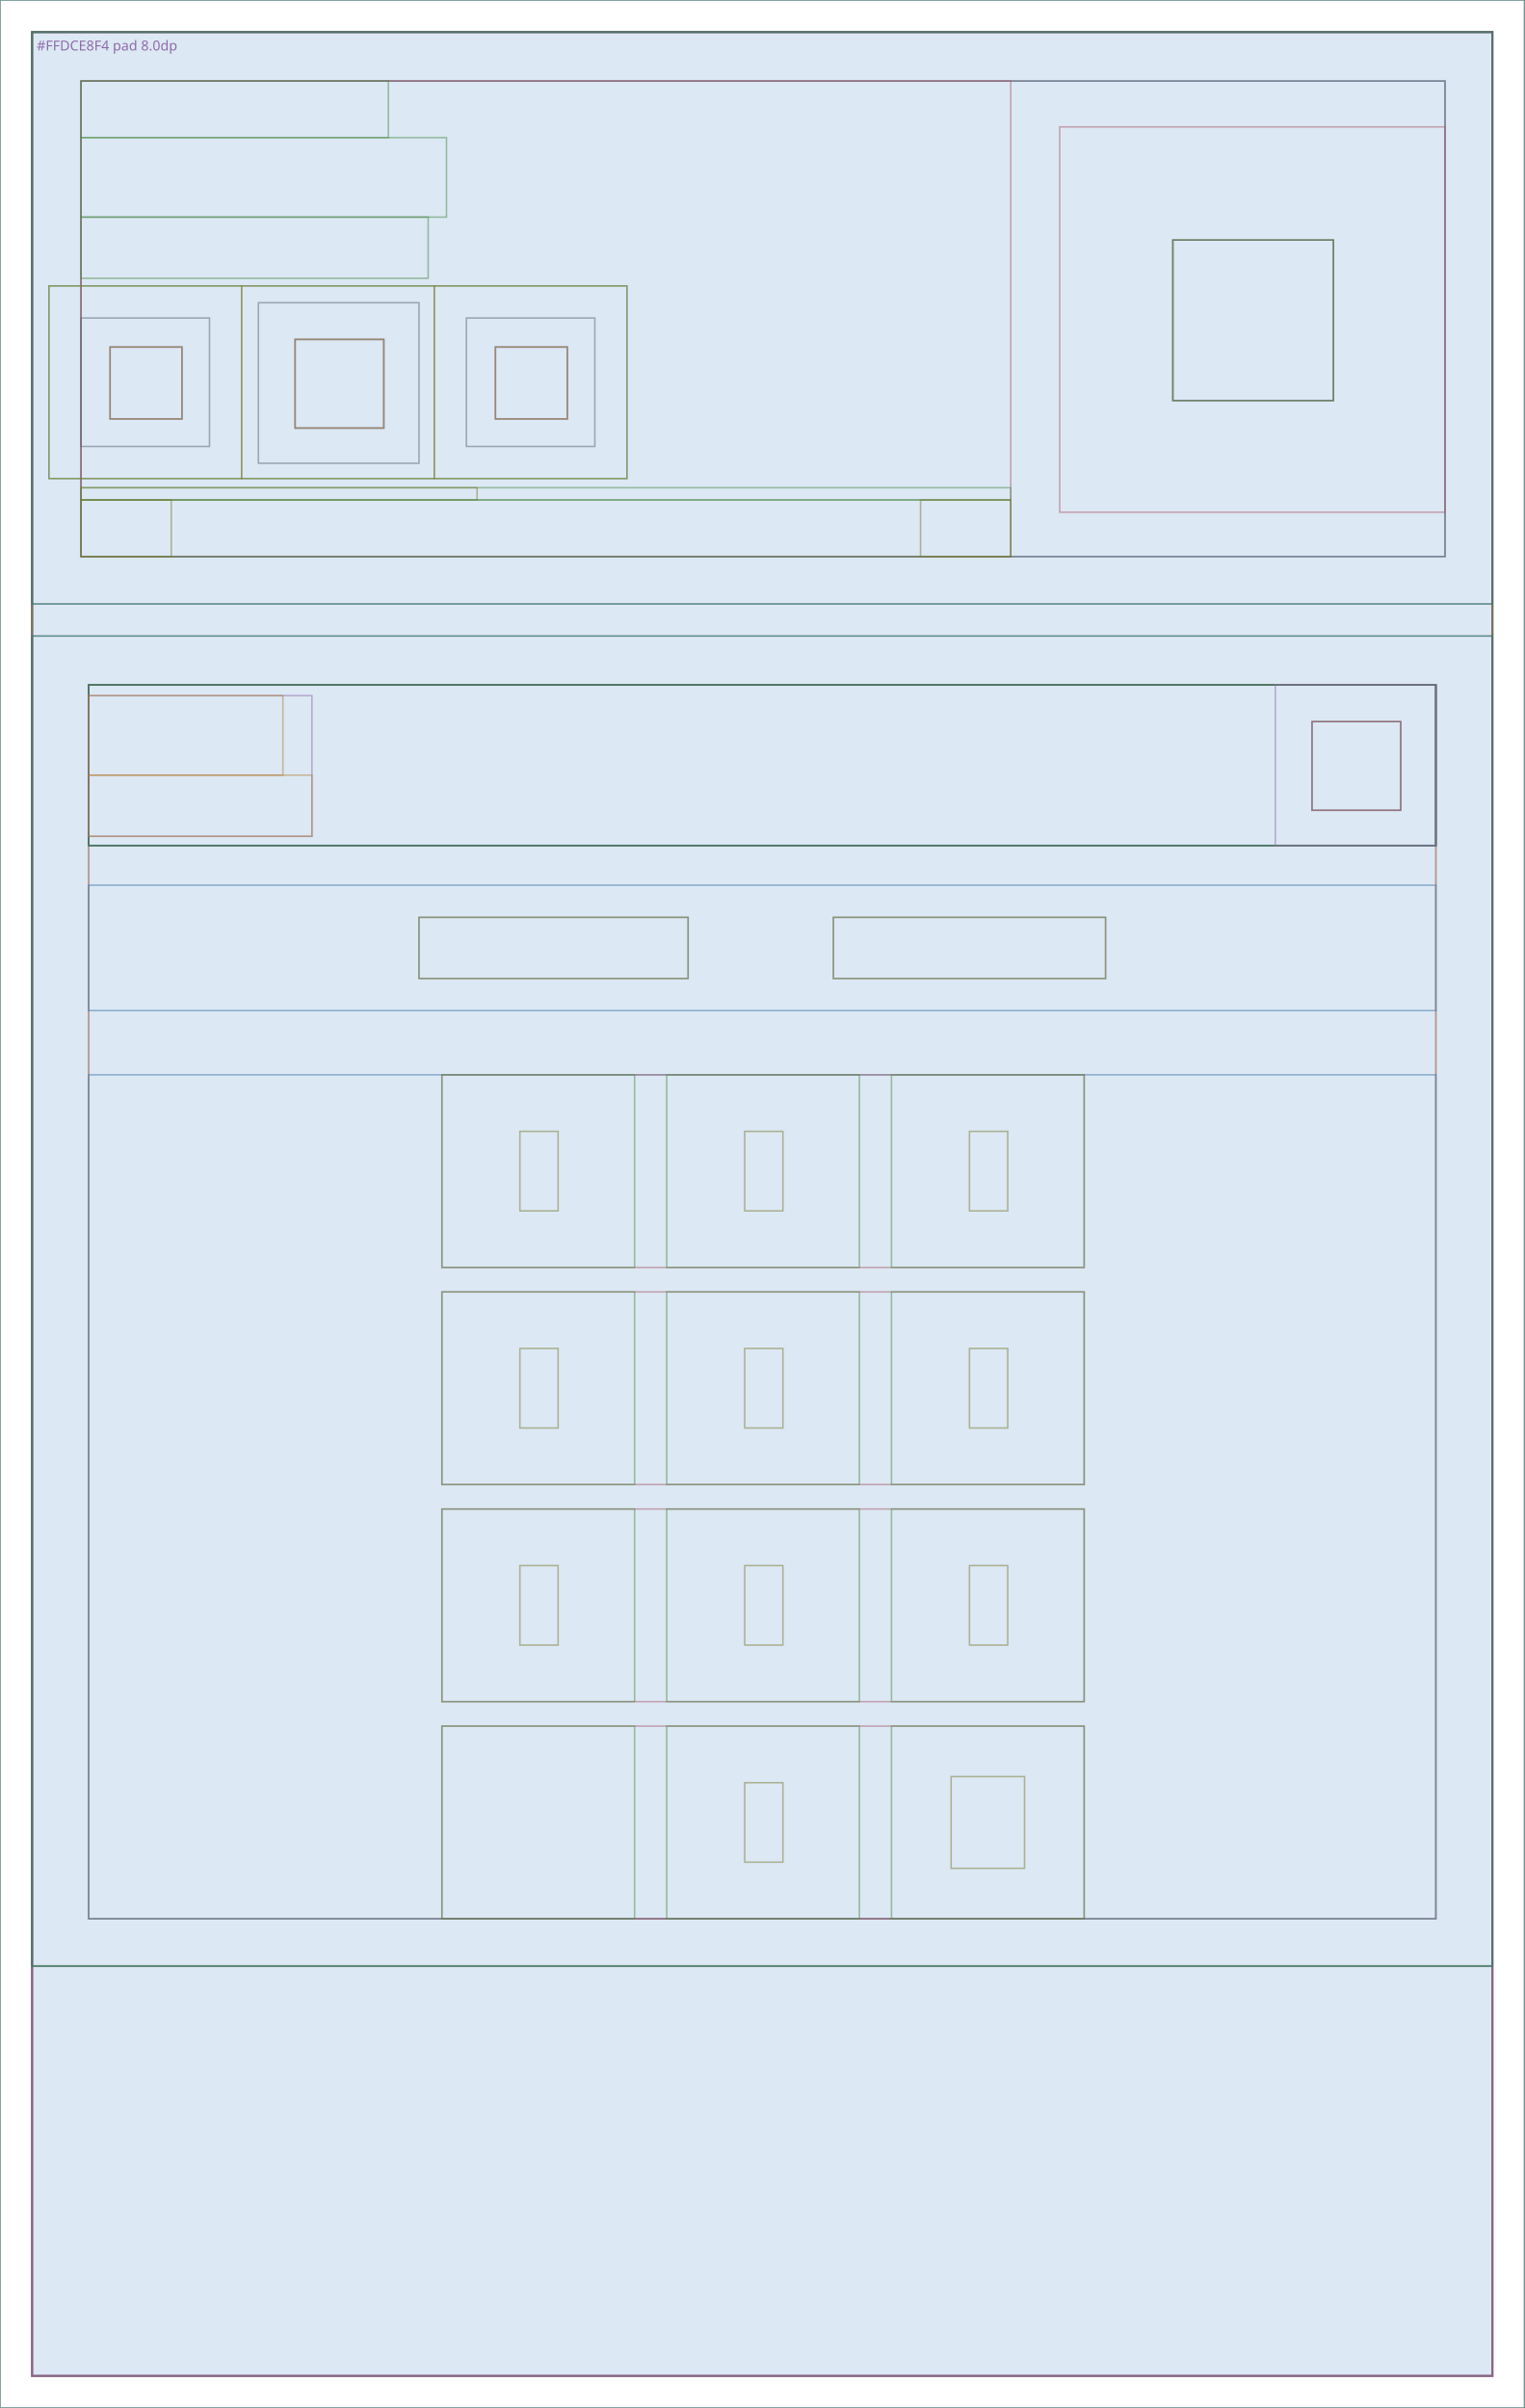
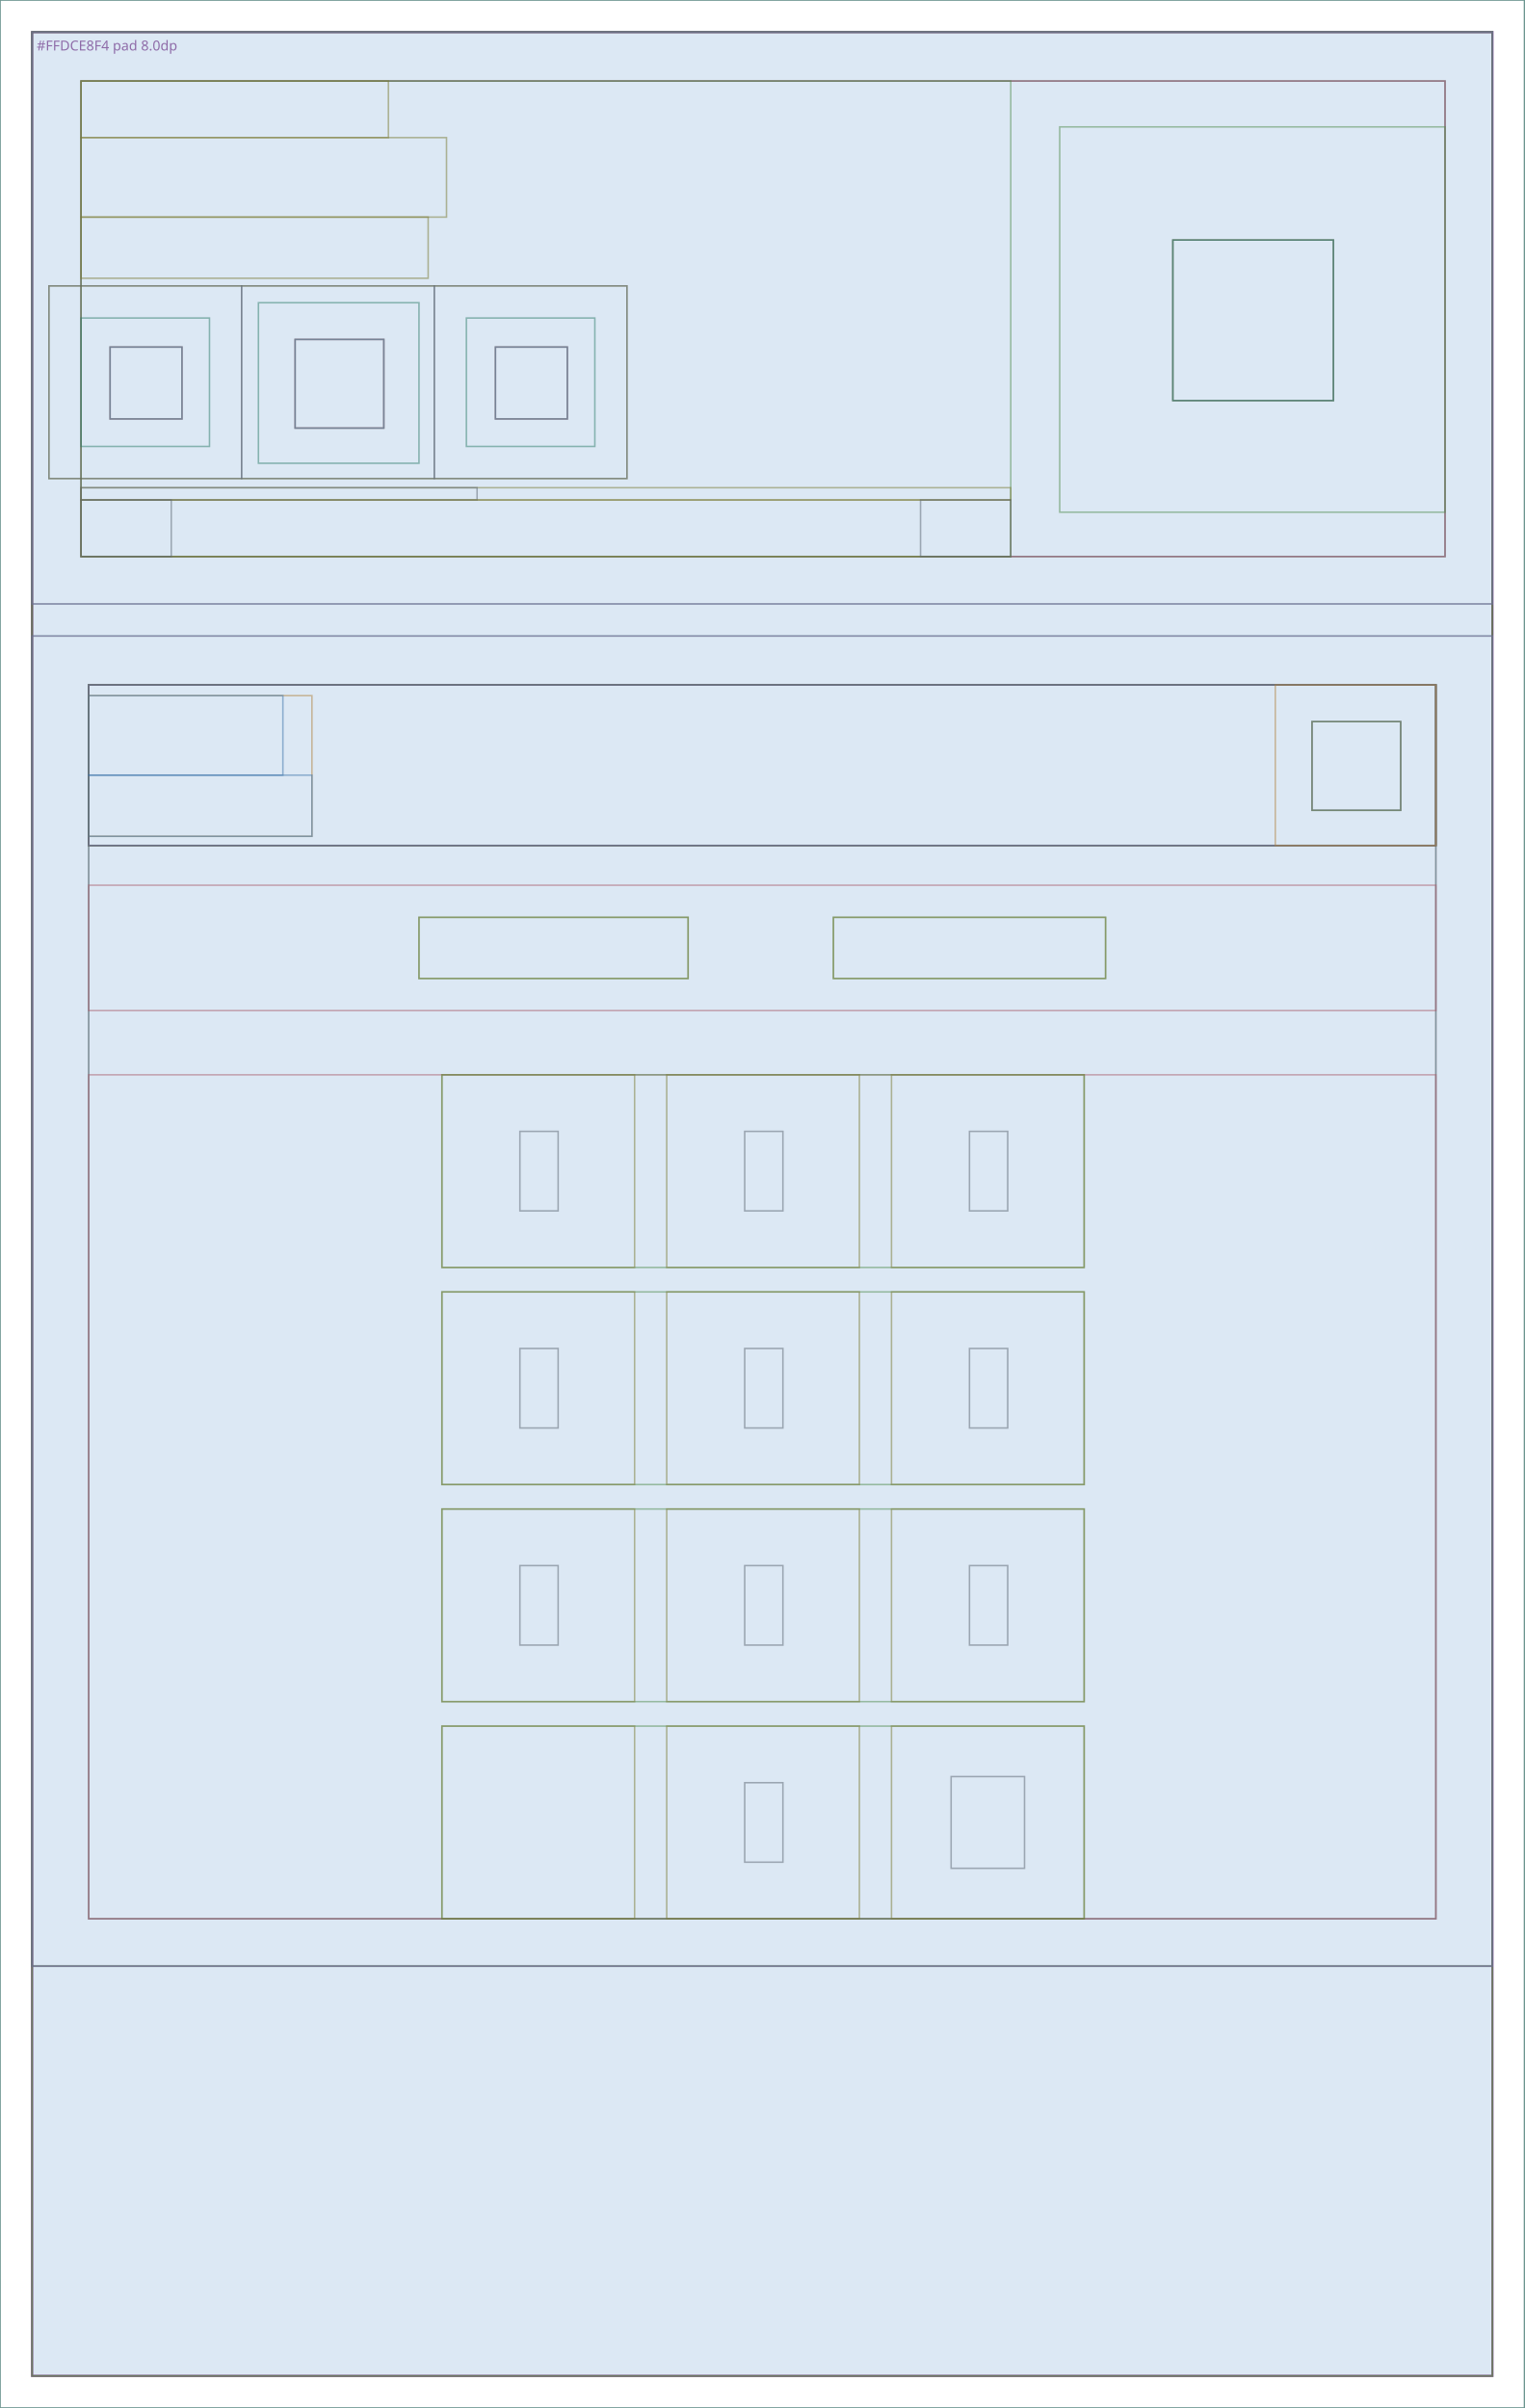
<svg xmlns="http://www.w3.org/2000/svg" viewBox="0 0 997 1575" width="997" height="1575" role="img" aria-label="Uber/Noctis-Media-Light layout wireframe">
  <rect width="997" height="1575" fill="#ffffff" />
  <g>
    <rect x="0" y="0" width="997" height="1575" fill="none" fill-opacity="0" stroke="#5B6470" stroke-width="1" stroke-opacity="0.5" />
  </g>
  <g>
    <rect x="0" y="0" width="997" height="1575" fill="none" fill-opacity="0" stroke="#2E7D6B" stroke-width="1" stroke-opacity="0.5" />
  </g>
  <g>
    <rect x="21" y="21" width="955" height="1533" fill="#DCE8F4" fill-opacity="1" stroke="#8E6BA8" stroke-width="1.5" stroke-opacity="1" />
    <text x="24" y="33" font-family="system-ui, sans-serif" font-size="9" fill="#8E6BA8">#FFDCE8F4  pad 8.0dp</text>
  </g>
  <g>
    <rect x="21" y="21" width="955" height="1533" fill="none" fill-opacity="0" stroke="#B0813B" stroke-width="1" stroke-opacity="0.5" />
  </g>
  <g>
    <rect x="21" y="21" width="955" height="1533" fill="none" fill-opacity="0" stroke="#3B72A8" stroke-width="1" stroke-opacity="0.5" />
  </g>
  <g>
    <rect x="21" y="21" width="955" height="1533" fill="none" fill-opacity="0" stroke="#A85B6B" stroke-width="1" stroke-opacity="0.5" />
  </g>
  <g>
-     <rect x="21" y="21" width="955" height="1265" fill="none" fill-opacity="0" stroke="#4F8A4A" stroke-width="1" stroke-opacity="0.5" />
+     <rect x="21" y="21" width="955" height="1533" fill="none" fill-opacity="0" stroke="#4F8A4A" stroke-width="1" stroke-opacity="0.5" />
  </g>
  <g>
    <rect x="21" y="21" width="955" height="1265" fill="none" fill-opacity="0" stroke="#7A7A33" stroke-width="1" stroke-opacity="0.5" />
  </g>
  <g>
-     <rect x="21" y="21" width="955" height="374" fill="none" fill-opacity="0" stroke="#5B6470" stroke-width="1" stroke-opacity="0.5" />
+     <rect x="21" y="21" width="955" height="1265" fill="none" fill-opacity="0" stroke="#5B6470" stroke-width="1" stroke-opacity="0.5" />
  </g>
  <g>
    <rect x="21" y="21" width="955" height="374" fill="none" fill-opacity="0" stroke="#2E7D6B" stroke-width="1" stroke-opacity="0.5" />
  </g>
  <g>
-     <rect x="53" y="53" width="892" height="311" fill="none" fill-opacity="0" stroke="#8E6BA8" stroke-width="1" stroke-opacity="0.5" />
+     <rect x="21" y="21" width="955" height="374" fill="none" fill-opacity="0" stroke="#8E6BA8" stroke-width="1" stroke-opacity="0.5" />
  </g>
  <g>
    <rect x="53" y="53" width="892" height="311" fill="none" fill-opacity="0" stroke="#B0813B" stroke-width="1" stroke-opacity="0.5" />
  </g>
  <g>
    <rect x="53" y="53" width="892" height="311" fill="none" fill-opacity="0" stroke="#3B72A8" stroke-width="1" stroke-opacity="0.5" />
  </g>
  <g>
-     <rect x="53" y="53" width="608" height="311" fill="none" fill-opacity="0" stroke="#A85B6B" stroke-width="1" stroke-opacity="0.5" />
-   </g>
-   <g>
-     <rect x="53" y="53" width="201" height="37" fill="none" fill-opacity="0" stroke="#4F8A4A" stroke-width="1" stroke-opacity="0.5" />
-   </g>
-   <g>
-     <rect x="53" y="90" width="239" height="52" fill="none" fill-opacity="0" stroke="#4F8A4A" stroke-width="1" stroke-opacity="0.5" />
-   </g>
-   <g>
-     <rect x="53" y="142" width="227" height="40" fill="none" fill-opacity="0" stroke="#4F8A4A" stroke-width="1" stroke-opacity="0.5" />
-   </g>
-   <g>
-     <rect x="32" y="187" width="378" height="126" fill="none" fill-opacity="0" stroke="#4F8A4A" stroke-width="1" stroke-opacity="0.5" />
-   </g>
-   <g>
-     <rect x="32" y="187" width="126" height="126" fill="none" fill-opacity="0" stroke="#7A7A33" stroke-width="1" stroke-opacity="0.5" />
-   </g>
-   <g>
-     <rect x="53" y="208" width="84" height="84" fill="none" fill-opacity="0" stroke="#5B6470" stroke-width="1" stroke-opacity="0.5" />
-   </g>
-   <g>
-     <rect x="72" y="227" width="47" height="47" fill="none" fill-opacity="0" stroke="#2E7D6B" stroke-width="1" stroke-opacity="0.5" />
+     <rect x="53" y="53" width="892" height="311" fill="none" fill-opacity="0" stroke="#A85B6B" stroke-width="1" stroke-opacity="0.5" />
+   </g>
+   <g>
+     <rect x="53" y="53" width="608" height="311" fill="none" fill-opacity="0" stroke="#4F8A4A" stroke-width="1" stroke-opacity="0.5" />
+   </g>
+   <g>
+     <rect x="53" y="53" width="201" height="37" fill="none" fill-opacity="0" stroke="#7A7A33" stroke-width="1" stroke-opacity="0.5" />
+   </g>
+   <g>
+     <rect x="53" y="90" width="239" height="52" fill="none" fill-opacity="0" stroke="#7A7A33" stroke-width="1" stroke-opacity="0.5" />
+   </g>
+   <g>
+     <rect x="53" y="142" width="227" height="40" fill="none" fill-opacity="0" stroke="#7A7A33" stroke-width="1" stroke-opacity="0.5" />
+   </g>
+   <g>
+     <rect x="32" y="187" width="378" height="126" fill="none" fill-opacity="0" stroke="#7A7A33" stroke-width="1" stroke-opacity="0.5" />
+   </g>
+   <g>
+     <rect x="32" y="187" width="126" height="126" fill="none" fill-opacity="0" stroke="#5B6470" stroke-width="1" stroke-opacity="0.5" />
+   </g>
+   <g>
+     <rect x="53" y="208" width="84" height="84" fill="none" fill-opacity="0" stroke="#2E7D6B" stroke-width="1" stroke-opacity="0.5" />
  </g>
  <g>
    <rect x="72" y="227" width="47" height="47" fill="none" fill-opacity="0" stroke="#8E6BA8" stroke-width="1" stroke-opacity="0.5" />
  </g>
  <g>
    <rect x="72" y="227" width="47" height="47" fill="none" fill-opacity="0" stroke="#B0813B" stroke-width="1" stroke-opacity="0.5" />
  </g>
  <g>
-     <rect x="158" y="187" width="126" height="126" fill="none" fill-opacity="0" stroke="#7A7A33" stroke-width="1" stroke-opacity="0.5" />
-   </g>
-   <g>
-     <rect x="169" y="198" width="105" height="105" fill="none" fill-opacity="0" stroke="#5B6470" stroke-width="1" stroke-opacity="0.5" />
-   </g>
-   <g>
-     <rect x="193" y="222" width="58" height="58" fill="none" fill-opacity="0" stroke="#2E7D6B" stroke-width="1" stroke-opacity="0.5" />
+     <rect x="72" y="227" width="47" height="47" fill="none" fill-opacity="0" stroke="#3B72A8" stroke-width="1" stroke-opacity="0.5" />
+   </g>
+   <g>
+     <rect x="158" y="187" width="126" height="126" fill="none" fill-opacity="0" stroke="#5B6470" stroke-width="1" stroke-opacity="0.5" />
+   </g>
+   <g>
+     <rect x="169" y="198" width="105" height="105" fill="none" fill-opacity="0" stroke="#2E7D6B" stroke-width="1" stroke-opacity="0.5" />
  </g>
  <g>
    <rect x="193" y="222" width="58" height="58" fill="none" fill-opacity="0" stroke="#8E6BA8" stroke-width="1" stroke-opacity="0.5" />
  </g>
  <g>
    <rect x="193" y="222" width="58" height="58" fill="none" fill-opacity="0" stroke="#B0813B" stroke-width="1" stroke-opacity="0.5" />
  </g>
  <g>
-     <rect x="284" y="187" width="126" height="126" fill="none" fill-opacity="0" stroke="#7A7A33" stroke-width="1" stroke-opacity="0.5" />
-   </g>
-   <g>
-     <rect x="305" y="208" width="84" height="84" fill="none" fill-opacity="0" stroke="#5B6470" stroke-width="1" stroke-opacity="0.5" />
-   </g>
-   <g>
-     <rect x="324" y="227" width="47" height="47" fill="none" fill-opacity="0" stroke="#2E7D6B" stroke-width="1" stroke-opacity="0.5" />
+     <rect x="193" y="222" width="58" height="58" fill="none" fill-opacity="0" stroke="#3B72A8" stroke-width="1" stroke-opacity="0.5" />
+   </g>
+   <g>
+     <rect x="284" y="187" width="126" height="126" fill="none" fill-opacity="0" stroke="#5B6470" stroke-width="1" stroke-opacity="0.5" />
+   </g>
+   <g>
+     <rect x="305" y="208" width="84" height="84" fill="none" fill-opacity="0" stroke="#2E7D6B" stroke-width="1" stroke-opacity="0.5" />
  </g>
  <g>
    <rect x="324" y="227" width="47" height="47" fill="none" fill-opacity="0" stroke="#8E6BA8" stroke-width="1" stroke-opacity="0.5" />
  </g>
  <g>
    <rect x="324" y="227" width="47" height="47" fill="none" fill-opacity="0" stroke="#B0813B" stroke-width="1" stroke-opacity="0.5" />
  </g>
  <g>
-     <rect x="53" y="319" width="608" height="8" fill="none" fill-opacity="0" stroke="#4F8A4A" stroke-width="1" stroke-opacity="0.5" />
-   </g>
-   <g>
-     <rect x="53" y="319" width="259" height="8" fill="none" fill-opacity="0" stroke="#7A7A33" stroke-width="1" stroke-opacity="0.5" />
-   </g>
-   <g>
-     <rect x="53" y="327" width="608" height="37" fill="none" fill-opacity="0" stroke="#4F8A4A" stroke-width="1" stroke-opacity="0.5" />
-   </g>
-   <g>
-     <rect x="53" y="327" width="59" height="37" fill="none" fill-opacity="0" stroke="#7A7A33" stroke-width="1" stroke-opacity="0.5" />
-   </g>
-   <g>
-     <rect x="602" y="327" width="59" height="37" fill="none" fill-opacity="0" stroke="#7A7A33" stroke-width="1" stroke-opacity="0.5" />
-   </g>
-   <g>
-     <rect x="693" y="83" width="252" height="252" fill="none" fill-opacity="0" stroke="#A85B6B" stroke-width="1" stroke-opacity="0.5" />
-   </g>
-   <g>
-     <rect x="767" y="157" width="105" height="105" fill="none" fill-opacity="0" stroke="#4F8A4A" stroke-width="1" stroke-opacity="0.5" />
+     <rect x="324" y="227" width="47" height="47" fill="none" fill-opacity="0" stroke="#3B72A8" stroke-width="1" stroke-opacity="0.5" />
+   </g>
+   <g>
+     <rect x="53" y="319" width="608" height="8" fill="none" fill-opacity="0" stroke="#7A7A33" stroke-width="1" stroke-opacity="0.5" />
+   </g>
+   <g>
+     <rect x="53" y="319" width="259" height="8" fill="none" fill-opacity="0" stroke="#5B6470" stroke-width="1" stroke-opacity="0.5" />
+   </g>
+   <g>
+     <rect x="53" y="327" width="608" height="37" fill="none" fill-opacity="0" stroke="#7A7A33" stroke-width="1" stroke-opacity="0.5" />
+   </g>
+   <g>
+     <rect x="53" y="327" width="59" height="37" fill="none" fill-opacity="0" stroke="#5B6470" stroke-width="1" stroke-opacity="0.5" />
+   </g>
+   <g>
+     <rect x="602" y="327" width="59" height="37" fill="none" fill-opacity="0" stroke="#5B6470" stroke-width="1" stroke-opacity="0.5" />
+   </g>
+   <g>
+     <rect x="693" y="83" width="252" height="252" fill="none" fill-opacity="0" stroke="#4F8A4A" stroke-width="1" stroke-opacity="0.5" />
  </g>
  <g>
    <rect x="767" y="157" width="105" height="105" fill="none" fill-opacity="0" stroke="#7A7A33" stroke-width="1" stroke-opacity="0.5" />
  </g>
  <g>
    <rect x="767" y="157" width="105" height="105" fill="none" fill-opacity="0" stroke="#5B6470" stroke-width="1" stroke-opacity="0.5" />
  </g>
  <g>
-     <rect x="21" y="416" width="955" height="870" fill="none" fill-opacity="0" stroke="#5B6470" stroke-width="1" stroke-opacity="0.5" />
+     <rect x="767" y="157" width="105" height="105" fill="none" fill-opacity="0" stroke="#2E7D6B" stroke-width="1" stroke-opacity="0.5" />
  </g>
  <g>
    <rect x="21" y="416" width="955" height="870" fill="none" fill-opacity="0" stroke="#2E7D6B" stroke-width="1" stroke-opacity="0.5" />
  </g>
  <g>
-     <rect x="58" y="448" width="881" height="807" fill="none" fill-opacity="0" stroke="#8E6BA8" stroke-width="1" stroke-opacity="0.5" />
+     <rect x="21" y="416" width="955" height="870" fill="none" fill-opacity="0" stroke="#8E6BA8" stroke-width="1" stroke-opacity="0.5" />
  </g>
  <g>
    <rect x="58" y="448" width="881" height="807" fill="none" fill-opacity="0" stroke="#B0813B" stroke-width="1" stroke-opacity="0.5" />
  </g>
  <g>
-     <rect x="58" y="448" width="881" height="105" fill="none" fill-opacity="0" stroke="#3B72A8" stroke-width="1" stroke-opacity="0.5" />
+     <rect x="58" y="448" width="881" height="807" fill="none" fill-opacity="0" stroke="#3B72A8" stroke-width="1" stroke-opacity="0.5" />
  </g>
  <g>
    <rect x="58" y="448" width="881" height="105" fill="none" fill-opacity="0" stroke="#A85B6B" stroke-width="1" stroke-opacity="0.5" />
  </g>
  <g>
    <rect x="58" y="448" width="881" height="105" fill="none" fill-opacity="0" stroke="#4F8A4A" stroke-width="1" stroke-opacity="0.5" />
  </g>
  <g>
    <rect x="58" y="448" width="881" height="105" fill="none" fill-opacity="0" stroke="#7A7A33" stroke-width="1" stroke-opacity="0.5" />
  </g>
  <g>
    <rect x="58" y="448" width="881" height="105" fill="none" fill-opacity="0" stroke="#5B6470" stroke-width="1" stroke-opacity="0.5" />
  </g>
  <g>
    <rect x="58" y="448" width="881" height="105" fill="none" fill-opacity="0" stroke="#2E7D6B" stroke-width="1" stroke-opacity="0.5" />
  </g>
  <g>
-     <rect x="58" y="455" width="146" height="92" fill="none" fill-opacity="0" stroke="#8E6BA8" stroke-width="1" stroke-opacity="0.5" />
-   </g>
-   <g>
-     <rect x="58" y="455" width="127" height="52" fill="none" fill-opacity="0" stroke="#B0813B" stroke-width="1" stroke-opacity="0.5" />
-   </g>
-   <g>
-     <rect x="58" y="507" width="146" height="40" fill="none" fill-opacity="0" stroke="#B0813B" stroke-width="1" stroke-opacity="0.5" />
-   </g>
-   <g>
-     <rect x="834" y="448" width="105" height="105" fill="none" fill-opacity="0" stroke="#8E6BA8" stroke-width="1" stroke-opacity="0.5" />
-   </g>
-   <g>
-     <rect x="858" y="472" width="58" height="58" fill="none" fill-opacity="0" stroke="#B0813B" stroke-width="1" stroke-opacity="0.5" />
+     <rect x="58" y="448" width="881" height="105" fill="none" fill-opacity="0" stroke="#8E6BA8" stroke-width="1" stroke-opacity="0.5" />
+   </g>
+   <g>
+     <rect x="58" y="455" width="146" height="92" fill="none" fill-opacity="0" stroke="#B0813B" stroke-width="1" stroke-opacity="0.5" />
+   </g>
+   <g>
+     <rect x="58" y="455" width="127" height="52" fill="none" fill-opacity="0" stroke="#3B72A8" stroke-width="1" stroke-opacity="0.5" />
+   </g>
+   <g>
+     <rect x="58" y="507" width="146" height="40" fill="none" fill-opacity="0" stroke="#3B72A8" stroke-width="1" stroke-opacity="0.5" />
+   </g>
+   <g>
+     <rect x="834" y="448" width="105" height="105" fill="none" fill-opacity="0" stroke="#B0813B" stroke-width="1" stroke-opacity="0.5" />
  </g>
  <g>
    <rect x="858" y="472" width="58" height="58" fill="none" fill-opacity="0" stroke="#3B72A8" stroke-width="1" stroke-opacity="0.5" />
  </g>
  <g>
    <rect x="858" y="472" width="58" height="58" fill="none" fill-opacity="0" stroke="#A85B6B" stroke-width="1" stroke-opacity="0.5" />
  </g>
  <g>
-     <rect x="58" y="579" width="881" height="82" fill="none" fill-opacity="0" stroke="#3B72A8" stroke-width="1" stroke-opacity="0.5" />
-   </g>
-   <g>
-     <rect x="274" y="600" width="176" height="40" fill="none" fill-opacity="0" stroke="#A85B6B" stroke-width="1" stroke-opacity="0.5" />
+     <rect x="858" y="472" width="58" height="58" fill="none" fill-opacity="0" stroke="#4F8A4A" stroke-width="1" stroke-opacity="0.5" />
+   </g>
+   <g>
+     <rect x="58" y="579" width="881" height="82" fill="none" fill-opacity="0" stroke="#A85B6B" stroke-width="1" stroke-opacity="0.5" />
  </g>
  <g>
    <rect x="274" y="600" width="176" height="40" fill="none" fill-opacity="0" stroke="#4F8A4A" stroke-width="1" stroke-opacity="0.5" />
  </g>
  <g>
-     <rect x="545" y="600" width="178" height="40" fill="none" fill-opacity="0" stroke="#A85B6B" stroke-width="1" stroke-opacity="0.5" />
+     <rect x="274" y="600" width="176" height="40" fill="none" fill-opacity="0" stroke="#7A7A33" stroke-width="1" stroke-opacity="0.5" />
  </g>
  <g>
    <rect x="545" y="600" width="178" height="40" fill="none" fill-opacity="0" stroke="#4F8A4A" stroke-width="1" stroke-opacity="0.5" />
  </g>
  <g>
-     <rect x="58" y="703" width="881" height="552" fill="none" fill-opacity="0" stroke="#3B72A8" stroke-width="1" stroke-opacity="0.5" />
-   </g>
-   <g>
-     <rect x="289" y="703" width="420" height="126" fill="none" fill-opacity="0" stroke="#A85B6B" stroke-width="1" stroke-opacity="0.5" />
-   </g>
-   <g>
-     <rect x="289" y="703" width="126" height="126" fill="none" fill-opacity="0" stroke="#4F8A4A" stroke-width="1" stroke-opacity="0.5" />
-   </g>
-   <g>
-     <rect x="340" y="740" width="25" height="52" fill="none" fill-opacity="0" stroke="#7A7A33" stroke-width="1" stroke-opacity="0.5" />
-   </g>
-   <g>
-     <rect x="436" y="703" width="126" height="126" fill="none" fill-opacity="0" stroke="#4F8A4A" stroke-width="1" stroke-opacity="0.5" />
-   </g>
-   <g>
-     <rect x="487" y="740" width="25" height="52" fill="none" fill-opacity="0" stroke="#7A7A33" stroke-width="1" stroke-opacity="0.5" />
-   </g>
-   <g>
-     <rect x="583" y="703" width="126" height="126" fill="none" fill-opacity="0" stroke="#4F8A4A" stroke-width="1" stroke-opacity="0.5" />
-   </g>
-   <g>
-     <rect x="634" y="740" width="25" height="52" fill="none" fill-opacity="0" stroke="#7A7A33" stroke-width="1" stroke-opacity="0.5" />
-   </g>
-   <g>
-     <rect x="289" y="845" width="420" height="126" fill="none" fill-opacity="0" stroke="#A85B6B" stroke-width="1" stroke-opacity="0.5" />
-   </g>
-   <g>
-     <rect x="289" y="845" width="126" height="126" fill="none" fill-opacity="0" stroke="#4F8A4A" stroke-width="1" stroke-opacity="0.5" />
-   </g>
-   <g>
-     <rect x="340" y="882" width="25" height="52" fill="none" fill-opacity="0" stroke="#7A7A33" stroke-width="1" stroke-opacity="0.5" />
-   </g>
-   <g>
-     <rect x="436" y="845" width="126" height="126" fill="none" fill-opacity="0" stroke="#4F8A4A" stroke-width="1" stroke-opacity="0.5" />
-   </g>
-   <g>
-     <rect x="487" y="882" width="25" height="52" fill="none" fill-opacity="0" stroke="#7A7A33" stroke-width="1" stroke-opacity="0.5" />
-   </g>
-   <g>
-     <rect x="583" y="845" width="126" height="126" fill="none" fill-opacity="0" stroke="#4F8A4A" stroke-width="1" stroke-opacity="0.5" />
-   </g>
-   <g>
-     <rect x="634" y="882" width="25" height="52" fill="none" fill-opacity="0" stroke="#7A7A33" stroke-width="1" stroke-opacity="0.5" />
-   </g>
-   <g>
-     <rect x="289" y="987" width="420" height="126" fill="none" fill-opacity="0" stroke="#A85B6B" stroke-width="1" stroke-opacity="0.5" />
-   </g>
-   <g>
-     <rect x="289" y="987" width="126" height="126" fill="none" fill-opacity="0" stroke="#4F8A4A" stroke-width="1" stroke-opacity="0.5" />
-   </g>
-   <g>
-     <rect x="340" y="1024" width="25" height="52" fill="none" fill-opacity="0" stroke="#7A7A33" stroke-width="1" stroke-opacity="0.5" />
-   </g>
-   <g>
-     <rect x="436" y="987" width="126" height="126" fill="none" fill-opacity="0" stroke="#4F8A4A" stroke-width="1" stroke-opacity="0.5" />
-   </g>
-   <g>
-     <rect x="487" y="1024" width="25" height="52" fill="none" fill-opacity="0" stroke="#7A7A33" stroke-width="1" stroke-opacity="0.5" />
-   </g>
-   <g>
-     <rect x="583" y="987" width="126" height="126" fill="none" fill-opacity="0" stroke="#4F8A4A" stroke-width="1" stroke-opacity="0.5" />
-   </g>
-   <g>
-     <rect x="634" y="1024" width="25" height="52" fill="none" fill-opacity="0" stroke="#7A7A33" stroke-width="1" stroke-opacity="0.5" />
-   </g>
-   <g>
-     <rect x="289" y="1129" width="420" height="126" fill="none" fill-opacity="0" stroke="#A85B6B" stroke-width="1" stroke-opacity="0.5" />
-   </g>
-   <g>
-     <rect x="289" y="1129" width="126" height="126" fill="none" fill-opacity="0" stroke="#4F8A4A" stroke-width="1" stroke-opacity="0.5" />
-   </g>
-   <g>
-     <rect x="436" y="1129" width="126" height="126" fill="none" fill-opacity="0" stroke="#4F8A4A" stroke-width="1" stroke-opacity="0.5" />
-   </g>
-   <g>
-     <rect x="487" y="1166" width="25" height="52" fill="none" fill-opacity="0" stroke="#7A7A33" stroke-width="1" stroke-opacity="0.5" />
-   </g>
-   <g>
-     <rect x="583" y="1129" width="126" height="126" fill="none" fill-opacity="0" stroke="#4F8A4A" stroke-width="1" stroke-opacity="0.5" />
-   </g>
-   <g>
-     <rect x="622" y="1162" width="48" height="60" fill="none" fill-opacity="0" stroke="#7A7A33" stroke-width="1" stroke-opacity="0.5" />
+     <rect x="545" y="600" width="178" height="40" fill="none" fill-opacity="0" stroke="#7A7A33" stroke-width="1" stroke-opacity="0.5" />
+   </g>
+   <g>
+     <rect x="58" y="703" width="881" height="552" fill="none" fill-opacity="0" stroke="#A85B6B" stroke-width="1" stroke-opacity="0.5" />
+   </g>
+   <g>
+     <rect x="289" y="703" width="420" height="126" fill="none" fill-opacity="0" stroke="#4F8A4A" stroke-width="1" stroke-opacity="0.5" />
+   </g>
+   <g>
+     <rect x="289" y="703" width="126" height="126" fill="none" fill-opacity="0" stroke="#7A7A33" stroke-width="1" stroke-opacity="0.5" />
+   </g>
+   <g>
+     <rect x="340" y="740" width="25" height="52" fill="none" fill-opacity="0" stroke="#5B6470" stroke-width="1" stroke-opacity="0.5" />
+   </g>
+   <g>
+     <rect x="436" y="703" width="126" height="126" fill="none" fill-opacity="0" stroke="#7A7A33" stroke-width="1" stroke-opacity="0.5" />
+   </g>
+   <g>
+     <rect x="487" y="740" width="25" height="52" fill="none" fill-opacity="0" stroke="#5B6470" stroke-width="1" stroke-opacity="0.5" />
+   </g>
+   <g>
+     <rect x="583" y="703" width="126" height="126" fill="none" fill-opacity="0" stroke="#7A7A33" stroke-width="1" stroke-opacity="0.5" />
+   </g>
+   <g>
+     <rect x="634" y="740" width="25" height="52" fill="none" fill-opacity="0" stroke="#5B6470" stroke-width="1" stroke-opacity="0.5" />
+   </g>
+   <g>
+     <rect x="289" y="845" width="420" height="126" fill="none" fill-opacity="0" stroke="#4F8A4A" stroke-width="1" stroke-opacity="0.5" />
+   </g>
+   <g>
+     <rect x="289" y="845" width="126" height="126" fill="none" fill-opacity="0" stroke="#7A7A33" stroke-width="1" stroke-opacity="0.5" />
+   </g>
+   <g>
+     <rect x="340" y="882" width="25" height="52" fill="none" fill-opacity="0" stroke="#5B6470" stroke-width="1" stroke-opacity="0.5" />
+   </g>
+   <g>
+     <rect x="436" y="845" width="126" height="126" fill="none" fill-opacity="0" stroke="#7A7A33" stroke-width="1" stroke-opacity="0.5" />
+   </g>
+   <g>
+     <rect x="487" y="882" width="25" height="52" fill="none" fill-opacity="0" stroke="#5B6470" stroke-width="1" stroke-opacity="0.5" />
+   </g>
+   <g>
+     <rect x="583" y="845" width="126" height="126" fill="none" fill-opacity="0" stroke="#7A7A33" stroke-width="1" stroke-opacity="0.5" />
+   </g>
+   <g>
+     <rect x="634" y="882" width="25" height="52" fill="none" fill-opacity="0" stroke="#5B6470" stroke-width="1" stroke-opacity="0.5" />
+   </g>
+   <g>
+     <rect x="289" y="987" width="420" height="126" fill="none" fill-opacity="0" stroke="#4F8A4A" stroke-width="1" stroke-opacity="0.5" />
+   </g>
+   <g>
+     <rect x="289" y="987" width="126" height="126" fill="none" fill-opacity="0" stroke="#7A7A33" stroke-width="1" stroke-opacity="0.5" />
+   </g>
+   <g>
+     <rect x="340" y="1024" width="25" height="52" fill="none" fill-opacity="0" stroke="#5B6470" stroke-width="1" stroke-opacity="0.5" />
+   </g>
+   <g>
+     <rect x="436" y="987" width="126" height="126" fill="none" fill-opacity="0" stroke="#7A7A33" stroke-width="1" stroke-opacity="0.5" />
+   </g>
+   <g>
+     <rect x="487" y="1024" width="25" height="52" fill="none" fill-opacity="0" stroke="#5B6470" stroke-width="1" stroke-opacity="0.5" />
+   </g>
+   <g>
+     <rect x="583" y="987" width="126" height="126" fill="none" fill-opacity="0" stroke="#7A7A33" stroke-width="1" stroke-opacity="0.5" />
+   </g>
+   <g>
+     <rect x="634" y="1024" width="25" height="52" fill="none" fill-opacity="0" stroke="#5B6470" stroke-width="1" stroke-opacity="0.5" />
+   </g>
+   <g>
+     <rect x="289" y="1129" width="420" height="126" fill="none" fill-opacity="0" stroke="#4F8A4A" stroke-width="1" stroke-opacity="0.5" />
+   </g>
+   <g>
+     <rect x="289" y="1129" width="126" height="126" fill="none" fill-opacity="0" stroke="#7A7A33" stroke-width="1" stroke-opacity="0.5" />
+   </g>
+   <g>
+     <rect x="436" y="1129" width="126" height="126" fill="none" fill-opacity="0" stroke="#7A7A33" stroke-width="1" stroke-opacity="0.5" />
+   </g>
+   <g>
+     <rect x="487" y="1166" width="25" height="52" fill="none" fill-opacity="0" stroke="#5B6470" stroke-width="1" stroke-opacity="0.5" />
+   </g>
+   <g>
+     <rect x="583" y="1129" width="126" height="126" fill="none" fill-opacity="0" stroke="#7A7A33" stroke-width="1" stroke-opacity="0.5" />
+   </g>
+   <g>
+     <rect x="622" y="1162" width="48" height="60" fill="none" fill-opacity="0" stroke="#5B6470" stroke-width="1" stroke-opacity="0.5" />
  </g>
</svg>
